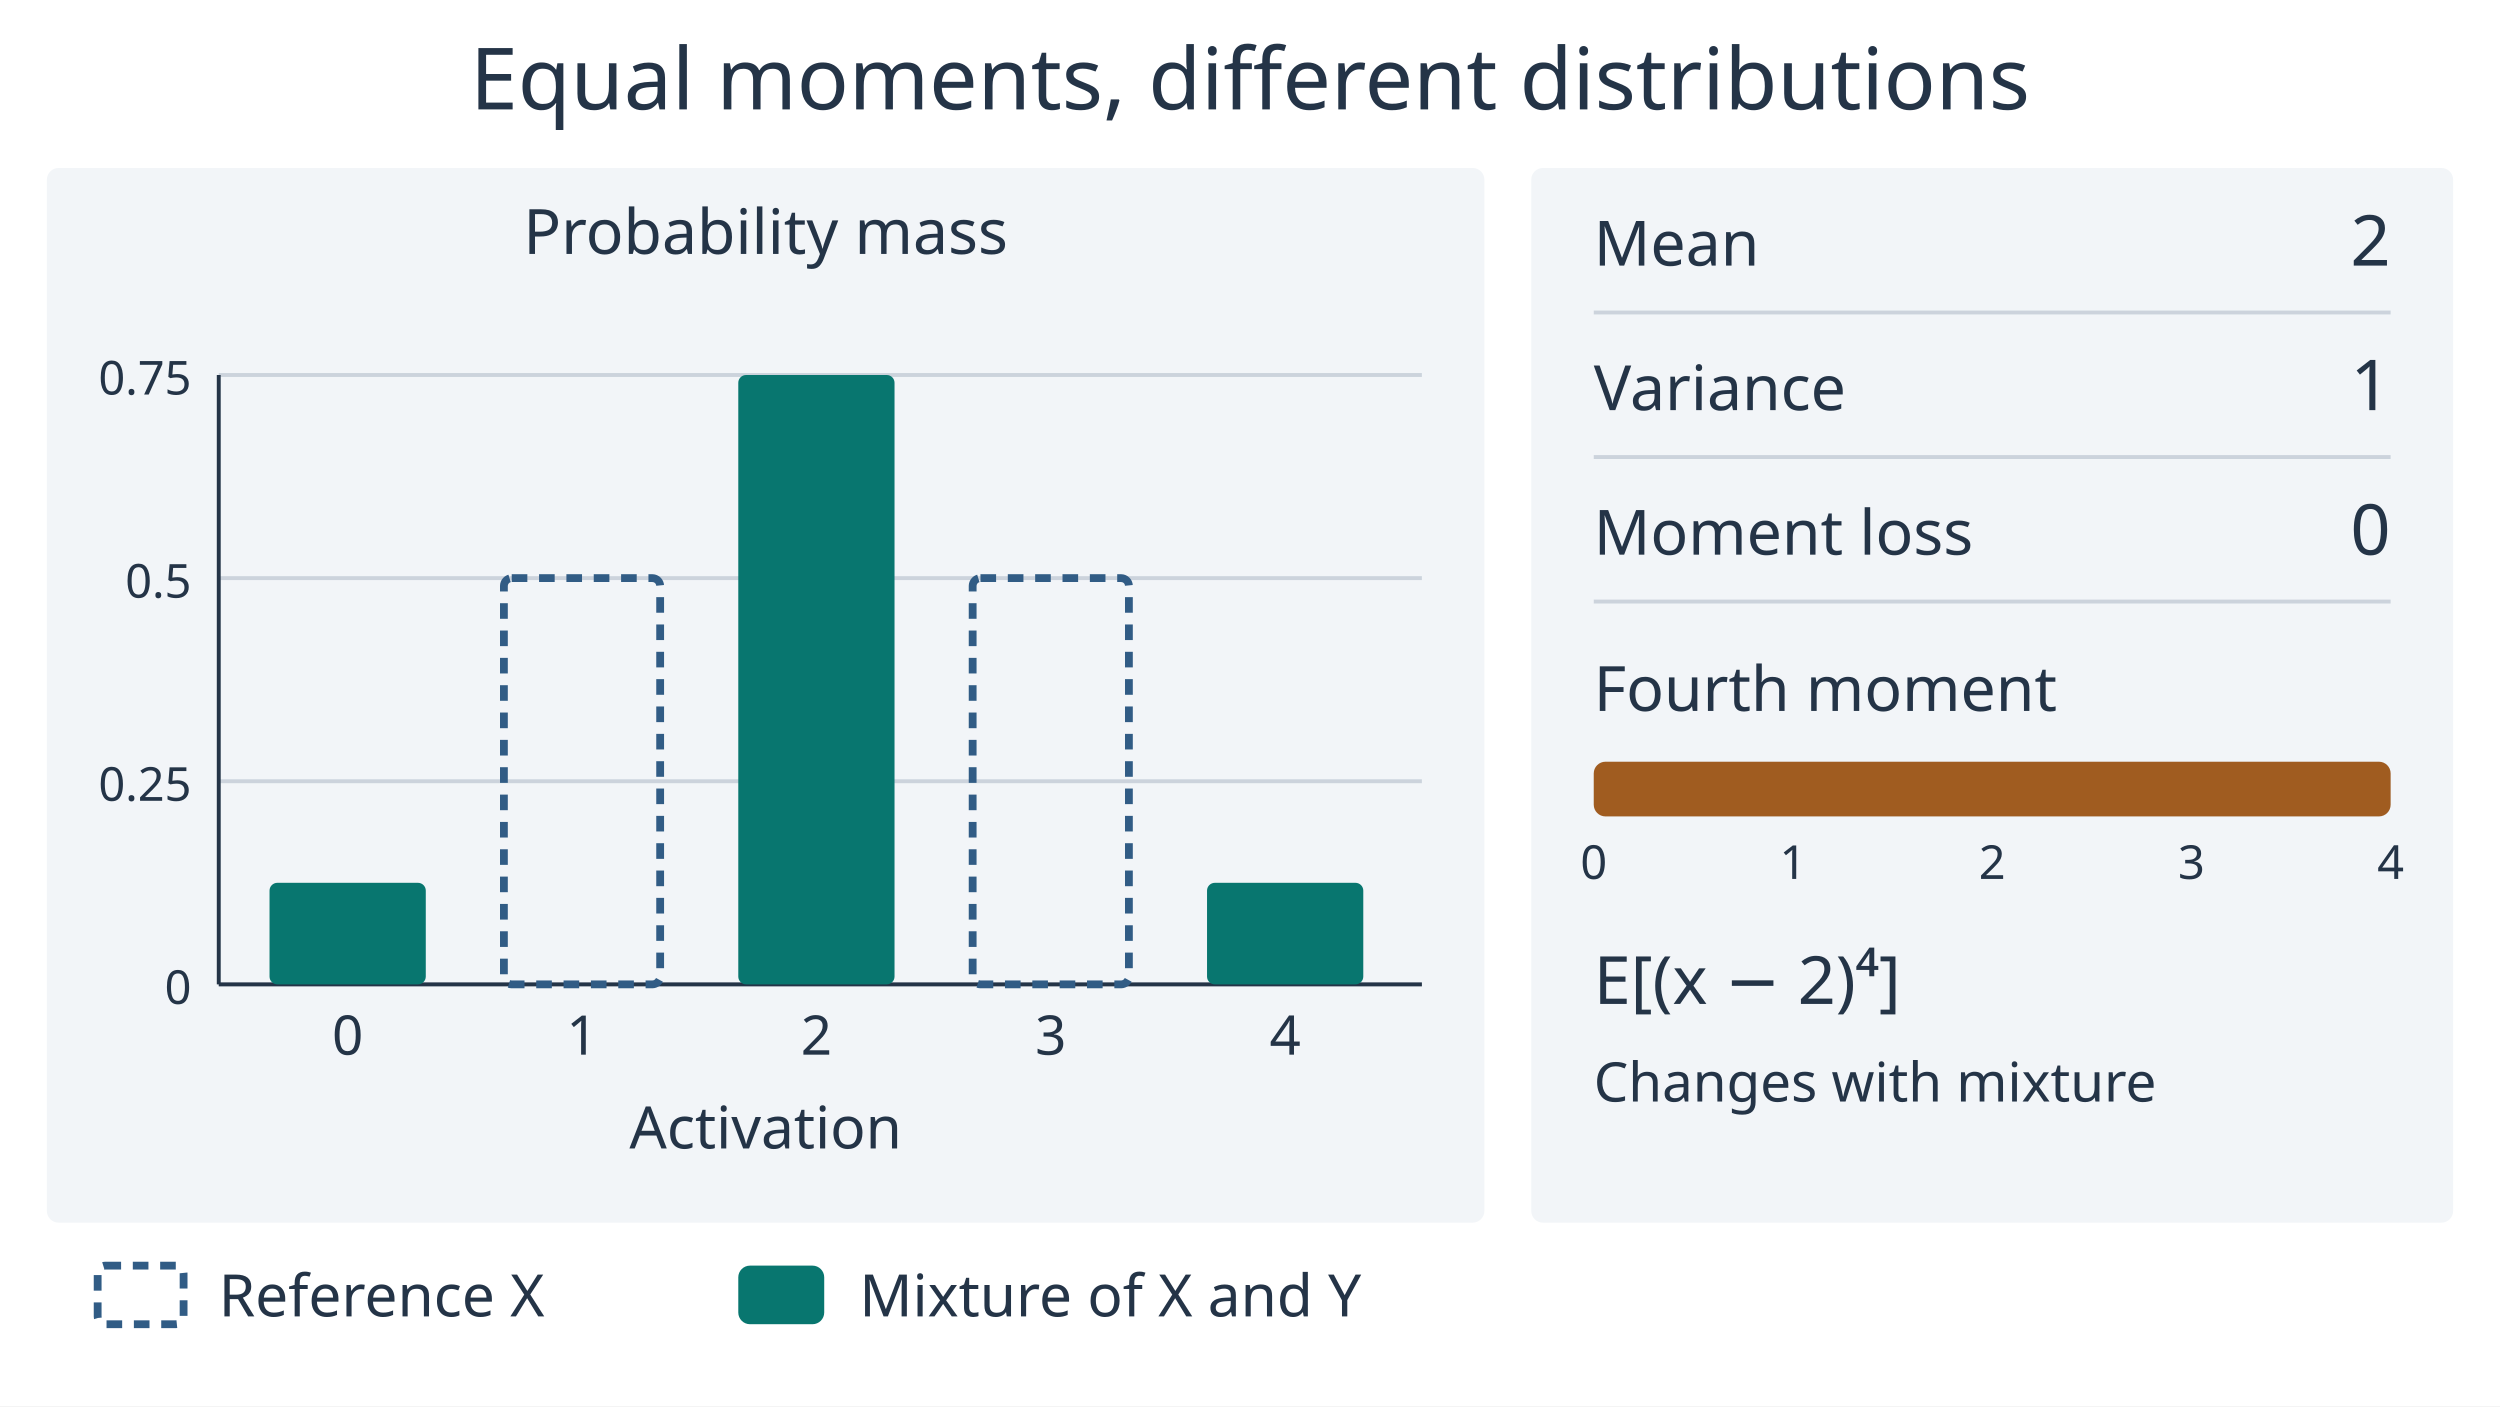
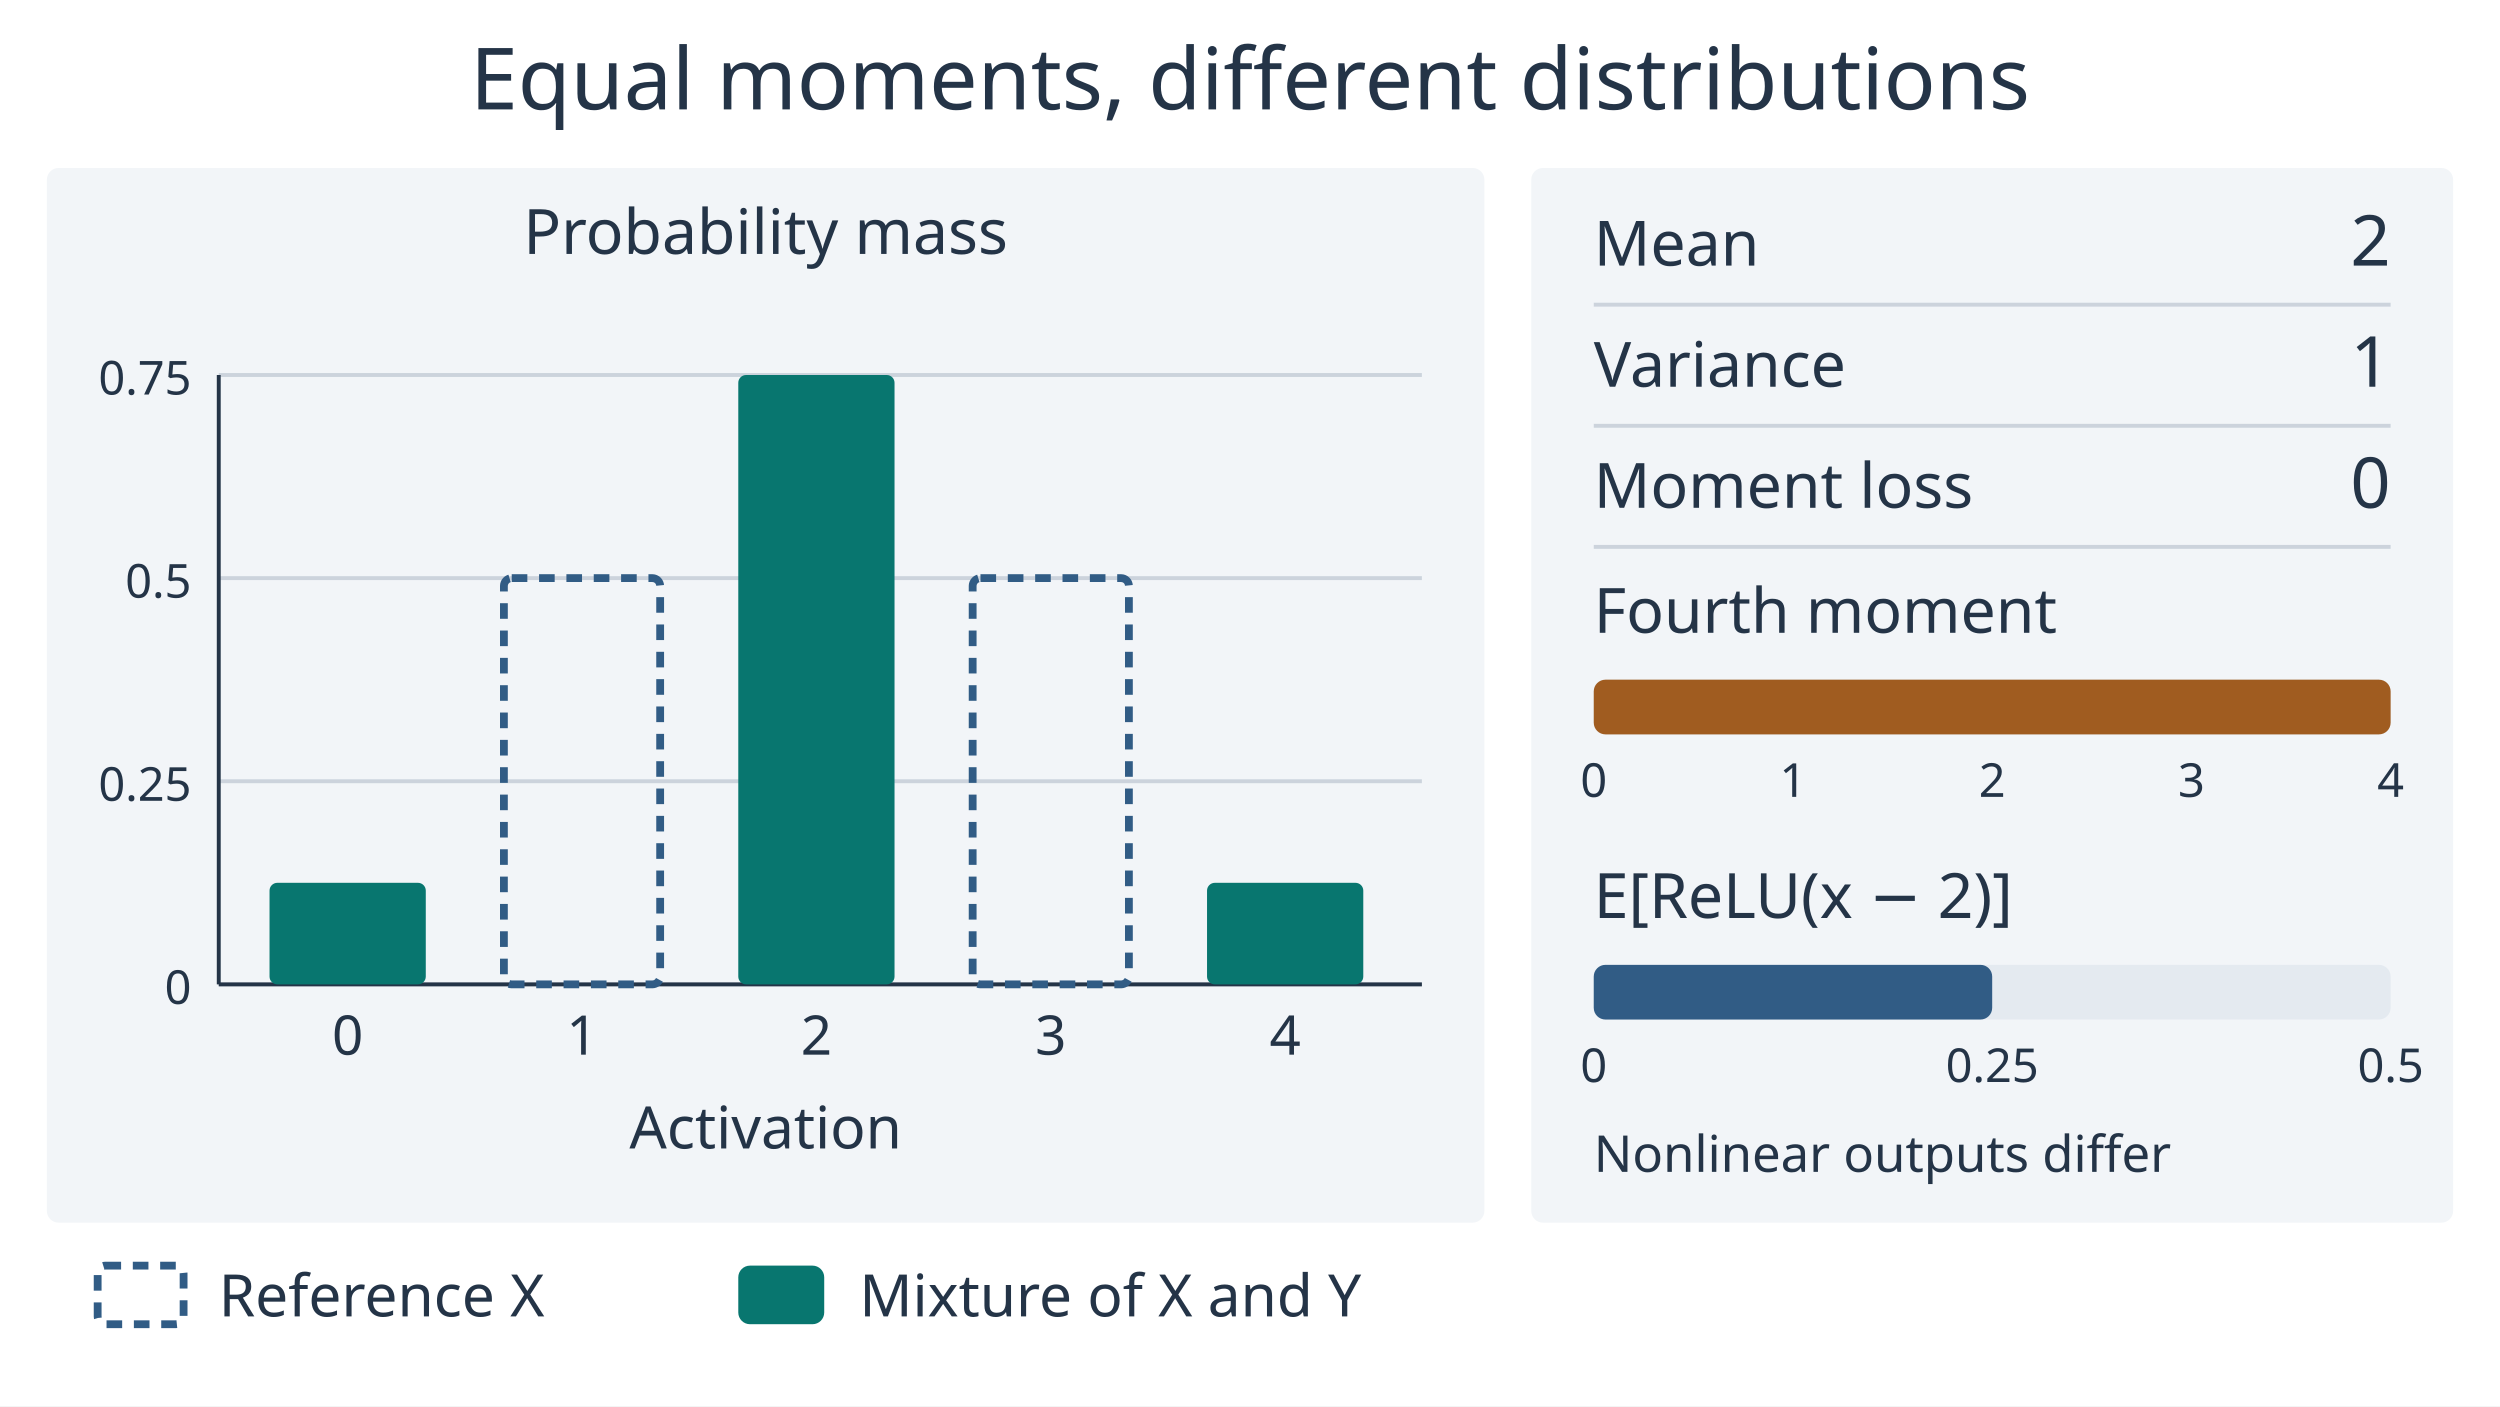
<svg xmlns="http://www.w3.org/2000/svg" viewBox="0 0 640 360" width="640" height="360" role="img" font-family="system-ui,sans-serif">
-   <rect width="640" height="360" fill="white" />
+   <rect x="0" y="0" width="640" height="360" rx="0" fill="white" />
  <text x="320" y="28" font-size="22" text-anchor="middle" fill="#243447">Equal moments, different distributions</text>
  <rect x="12" y="43" width="368" height="270" rx="3" fill="#f2f5f8" />
  <rect x="392" y="43" width="236" height="270" rx="3" fill="#f2f5f8" />
  <text x="196" y="65" font-size="16" text-anchor="middle" fill="#243447">Probability mass</text>
-   <line x1="56" y1="252" x2="364" y2="252" stroke="#8494a8" stroke-opacity=".35" />
+   <line x1="56" y1="252" x2="364" y2="252" stroke="#8494a8" stroke-opacity="0.35" />
  <text x="49" y="257" font-size="12" text-anchor="end" fill="#243447">0</text>
-   <line x1="56" y1="200" x2="364" y2="200" stroke="#8494a8" stroke-opacity=".35" />
+   <line x1="56" y1="200" x2="364" y2="200" stroke="#8494a8" stroke-opacity="0.35" />
  <text x="49" y="205" font-size="12" text-anchor="end" fill="#243447">0.25</text>
-   <line x1="56" y1="148" x2="364" y2="148" stroke="#8494a8" stroke-opacity=".35" />
+   <line x1="56" y1="148" x2="364" y2="148" stroke="#8494a8" stroke-opacity="0.35" />
  <text x="49" y="153" font-size="12" text-anchor="end" fill="#243447">0.5</text>
-   <line x1="56" y1="96" x2="364" y2="96" stroke="#8494a8" stroke-opacity=".35" />
+   <line x1="56" y1="96" x2="364" y2="96" stroke="#8494a8" stroke-opacity="0.35" />
  <text x="49" y="101" font-size="12" text-anchor="end" fill="#243447">0.75</text>
  <line x1="56" y1="252" x2="364" y2="252" stroke="#243447" />
  <line x1="56" y1="252" x2="56" y2="96" stroke="#243447" />
-   <rect id="mass-0" x="69" y="226" width="40" height="26" rx="2" fill="#08766f" />
+   <rect id="mass-0" x="69" width="40" rx="2" fill="#08766f" y="226" height="26" />
  <text x="89" y="270" font-size="14" text-anchor="middle" fill="#243447">0</text>
-   <rect id="mass-1" x="129" y="252" width="40" height="0" rx="2" fill="#08766f" />
+   <rect id="mass-1" x="129" width="40" rx="2" fill="#08766f" y="252" height="0" />
  <rect x="129" y="148" width="40" height="104" rx="2" fill="none" stroke="#315c85" stroke-width="2" stroke-dasharray="4 3" />
  <text x="149" y="270" font-size="14" text-anchor="middle" fill="#243447">1</text>
-   <rect id="mass-2" x="189" y="96" width="40" height="156" rx="2" fill="#08766f" />
+   <rect id="mass-2" x="189" width="40" rx="2" fill="#08766f" y="96" height="156" />
  <text x="209" y="270" font-size="14" text-anchor="middle" fill="#243447">2</text>
-   <rect id="mass-3" x="249" y="252" width="40" height="0" rx="2" fill="#08766f" />
+   <rect id="mass-3" x="249" width="40" rx="2" fill="#08766f" y="252" height="0" />
  <rect x="249" y="148" width="40" height="104" rx="2" fill="none" stroke="#315c85" stroke-width="2" stroke-dasharray="4 3" />
  <text x="269" y="270" font-size="14" text-anchor="middle" fill="#243447">3</text>
-   <rect id="mass-4" x="309" y="226" width="40" height="26" rx="2" fill="#08766f" />
+   <rect id="mass-4" x="309" width="40" rx="2" fill="#08766f" y="226" height="26" />
  <text x="329" y="270" font-size="14" text-anchor="middle" fill="#243447">4</text>
  <text x="196" y="294" font-size="15" text-anchor="middle" fill="#243447">Activation</text>
  <text x="408" y="68" font-size="16" text-anchor="start" fill="#243447">Mean</text>
  <text x="612" y="68" font-size="18" text-anchor="end" fill="#243447">2</text>
-   <line x1="408" y1="80" x2="612" y2="80" stroke="#8494a8" stroke-opacity=".35" />
-   <text x="408" y="105" font-size="16" text-anchor="start" fill="#243447">Variance</text>
-   <text x="612" y="105" font-size="18" text-anchor="end" fill="#243447">1</text>
-   <line x1="408" y1="117" x2="612" y2="117" stroke="#8494a8" stroke-opacity=".35" />
-   <text x="408" y="142" font-size="16" text-anchor="start" fill="#243447">Moment loss</text>
-   <text x="612" y="142" font-size="18" text-anchor="end" fill="#243447">0</text>
-   <line x1="408" y1="154" x2="612" y2="154" stroke="#8494a8" stroke-opacity=".35" />
-   <text x="408" y="182" font-size="16" text-anchor="start" fill="#243447">Fourth moment</text>
-   <rect x="408" y="195" width="204" height="14" rx="3" fill="#e4eaf0" />
-   <rect id="fourth-moment" x="408" y="195" width="204" height="14" rx="3" fill="#a05c20" />
-   <text x="408" y="225" font-size="12" text-anchor="middle" fill="#243447">0</text>
-   <text x="459" y="225" font-size="12" text-anchor="middle" fill="#243447">1</text>
-   <text x="510" y="225" font-size="12" text-anchor="middle" fill="#243447">2</text>
-   <text x="561" y="225" font-size="12" text-anchor="middle" fill="#243447">3</text>
-   <text x="612" y="225" font-size="12" text-anchor="middle" fill="#243447">4</text>
-   <text x="408" y="257" font-size="17" text-anchor="start" fill="#243447">E[(x − 2)⁴]</text>
-   <text x="408" y="282" font-size="14" text-anchor="start" fill="#243447">Changes with mixture</text>
+   <line x1="408" y1="78" x2="612" y2="78" stroke="#8494a8" stroke-opacity="0.35" />
+   <text x="408" y="99" font-size="16" text-anchor="start" fill="#243447">Variance</text>
+   <text x="612" y="99" font-size="18" text-anchor="end" fill="#243447">1</text>
+   <line x1="408" y1="109" x2="612" y2="109" stroke="#8494a8" stroke-opacity="0.35" />
+   <text x="408" y="130" font-size="16" text-anchor="start" fill="#243447">Moment loss</text>
+   <text x="612" y="130" font-size="18" text-anchor="end" fill="#243447">0</text>
+   <line x1="408" y1="140" x2="612" y2="140" stroke="#8494a8" stroke-opacity="0.35" />
+   <text x="408" y="162" font-size="16" text-anchor="start" fill="#243447">Fourth moment</text>
+   <rect x="408" y="174" width="204" height="14" rx="3" fill="#e4eaf0" />
+   <rect id="fourth-moment" x="408" y="174" height="14" rx="3" fill="#a05c20" width="204" />
+   <text x="408" y="204" font-size="12" text-anchor="middle" fill="#243447">0</text>
+   <text x="459" y="204" font-size="12" text-anchor="middle" fill="#243447">1</text>
+   <text x="510" y="204" font-size="12" text-anchor="middle" fill="#243447">2</text>
+   <text x="561" y="204" font-size="12" text-anchor="middle" fill="#243447">3</text>
+   <text x="612" y="204" font-size="12" text-anchor="middle" fill="#243447">4</text>
+   <text x="408" y="235" font-size="16" text-anchor="start" fill="#243447">E[ReLU(x − 2)]</text>
+   <rect x="408" y="247" width="204" height="14" rx="3" fill="#e4eaf0" />
+   <rect id="relu-mean" x="408" y="247" height="14" rx="3" fill="#315c85" width="102" />
+   <text x="408" y="277" font-size="12" text-anchor="middle" fill="#243447">0</text>
+   <text x="510" y="277" font-size="12" text-anchor="middle" fill="#243447">0.25</text>
+   <text x="612" y="277" font-size="12" text-anchor="middle" fill="#243447">0.5</text>
+   <text x="408" y="300" font-size="13" text-anchor="start" fill="#243447">Nonlinear outputs differ</text>
  <rect x="25" y="324" width="22" height="15" rx="2" fill="none" stroke="#315c85" stroke-width="2" stroke-dasharray="4 3" />
  <text x="56" y="337" font-size="15" text-anchor="start" fill="#243447">Reference X</text>
  <rect x="189" y="324" width="22" height="15" rx="3" fill="#08766f" />
  <text x="220" y="337" font-size="15" text-anchor="start" fill="#243447">Mixture of X and Y</text>
</svg>
